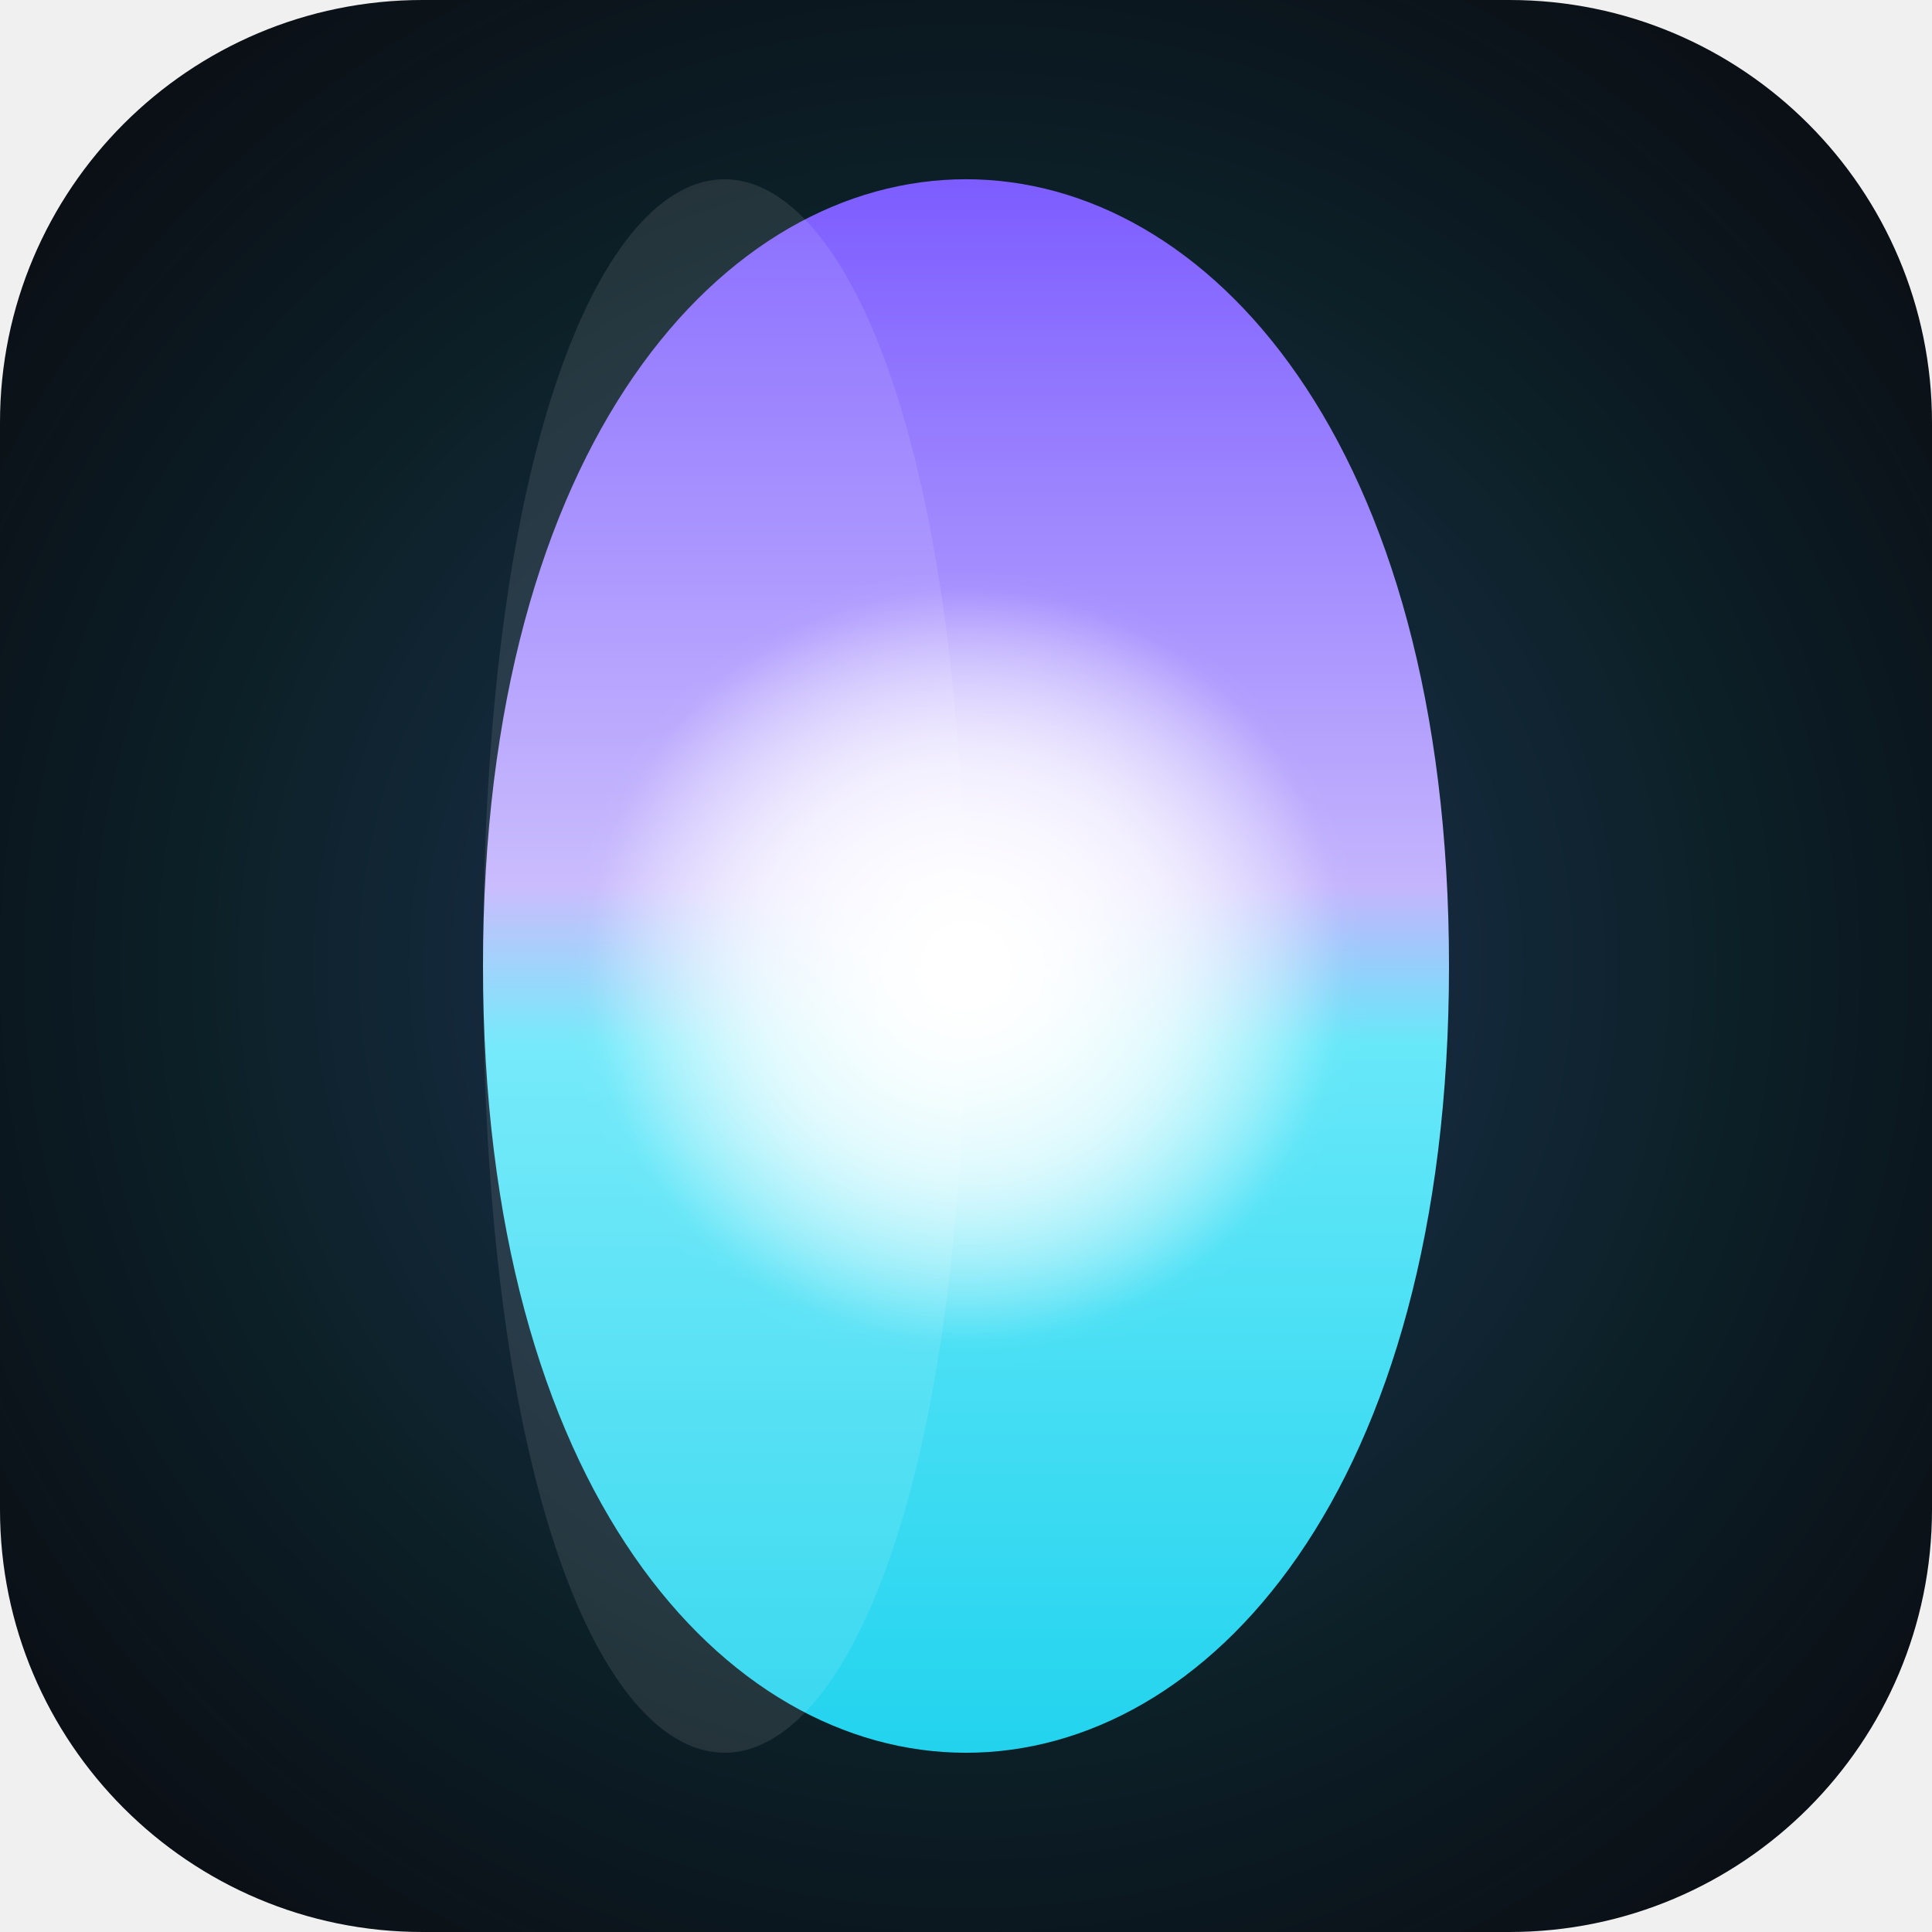
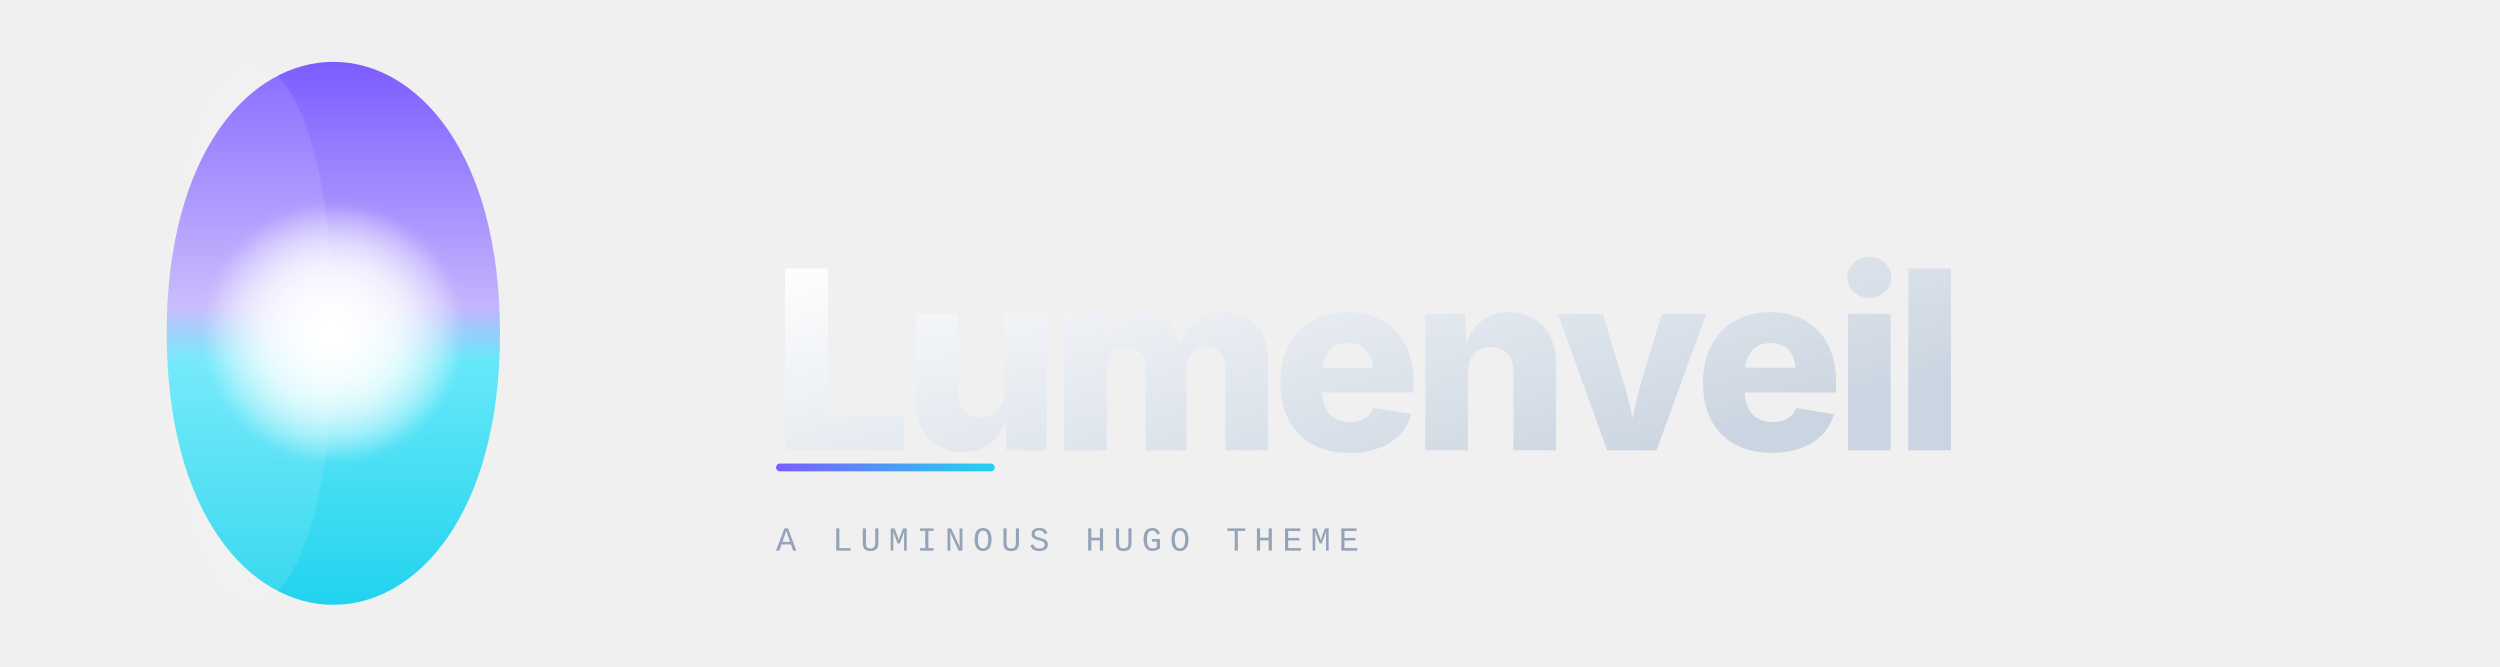
- <svg xmlns="http://www.w3.org/2000/svg" viewBox="0 0 256 256" width="256" height="256" role="img" aria-label="Lumenveil">
+ <svg xmlns="http://www.w3.org/2000/svg" viewBox="0 0 960 256" width="960" height="256" role="img" aria-label="Lumenveil">
  <defs>
    <linearGradient id="vesica" x1="0" y1="0" x2="0" y2="1">
      <stop offset="0%" stop-color="#7c5cff" />
      <stop offset="45%" stop-color="#c4b5fd" />
      <stop offset="55%" stop-color="#67e8f9" />
      <stop offset="100%" stop-color="#22d3ee" />
    </linearGradient>
    <radialGradient id="lumen" cx="50%" cy="50%" r="50%">
      <stop offset="0%" stop-color="#ffffff" stop-opacity="1" />
      <stop offset="55%" stop-color="#ffffff" stop-opacity="0.55" />
      <stop offset="100%" stop-color="#ffffff" stop-opacity="0" />
    </radialGradient>
-     <radialGradient id="backdrop" cx="50%" cy="50%" r="65%">
-       <stop offset="0%" stop-color="#7c5cff" stop-opacity="0.32" />
-       <stop offset="60%" stop-color="#22d3ee" stop-opacity="0.10" />
-       <stop offset="100%" stop-color="#22d3ee" stop-opacity="0" />
-     </radialGradient>
+     <linearGradient id="wordmark" x1="0" y1="0" x2="1" y2="0.6">
+       <stop offset="0%" stop-color="#ffffff" />
+       <stop offset="100%" stop-color="#cbd5e1" />
+     </linearGradient>
+     <linearGradient id="accent" x1="0" y1="0" x2="1" y2="0">
+       <stop offset="0%" stop-color="#7c5cff" />
+       <stop offset="100%" stop-color="#22d3ee" />
+     </linearGradient>
    <filter id="bloom" x="-50%" y="-50%" width="200%" height="200%">
      <feGaussianBlur stdDeviation="2.5" />
      <feMerge>
        <feMergeNode />
        <feMergeNode in="SourceGraphic" />
      </feMerge>
    </filter>
  </defs>
-   <rect width="256" height="256" rx="56" fill="#0a0c12" />
-   <rect width="256" height="256" rx="56" fill="url(#backdrop)" />
  <path d="M 64 128 C 64 -11 192 -11 192 128 C 192 267 64 267 64 128 Z" fill="url(#vesica)" />
  <path d="M 64 128 C 64 -11 128 -11 128 128 C 128 267 64 267 64 128 Z" fill="#ffffff" opacity="0.10" />
  <circle cx="128" cy="128" r="50" fill="url(#lumen)" filter="url(#bloom)" />
  <circle cx="128" cy="128" r="6" fill="#ffffff" />
+   <text x="296" y="138" font-family="ui-sans-serif, system-ui, -apple-system, 'Segoe UI', 'Inter', Roboto, 'Helvetica Neue', Arial, sans-serif" font-size="96" font-weight="800" fill="url(#wordmark)" letter-spacing="-4" dominant-baseline="central">Lumenveil</text>
+   <rect x="298" y="178" width="84" height="3" rx="1.5" fill="url(#accent)" />
+   <text x="298" y="208" font-family="ui-monospace, 'SF Mono', Menlo, Consolas, 'Liberation Mono', monospace" font-size="13" font-weight="500" fill="#94a3b8" letter-spacing="3" dominant-baseline="central">A LUMINOUS HUGO THEME</text>
</svg>
